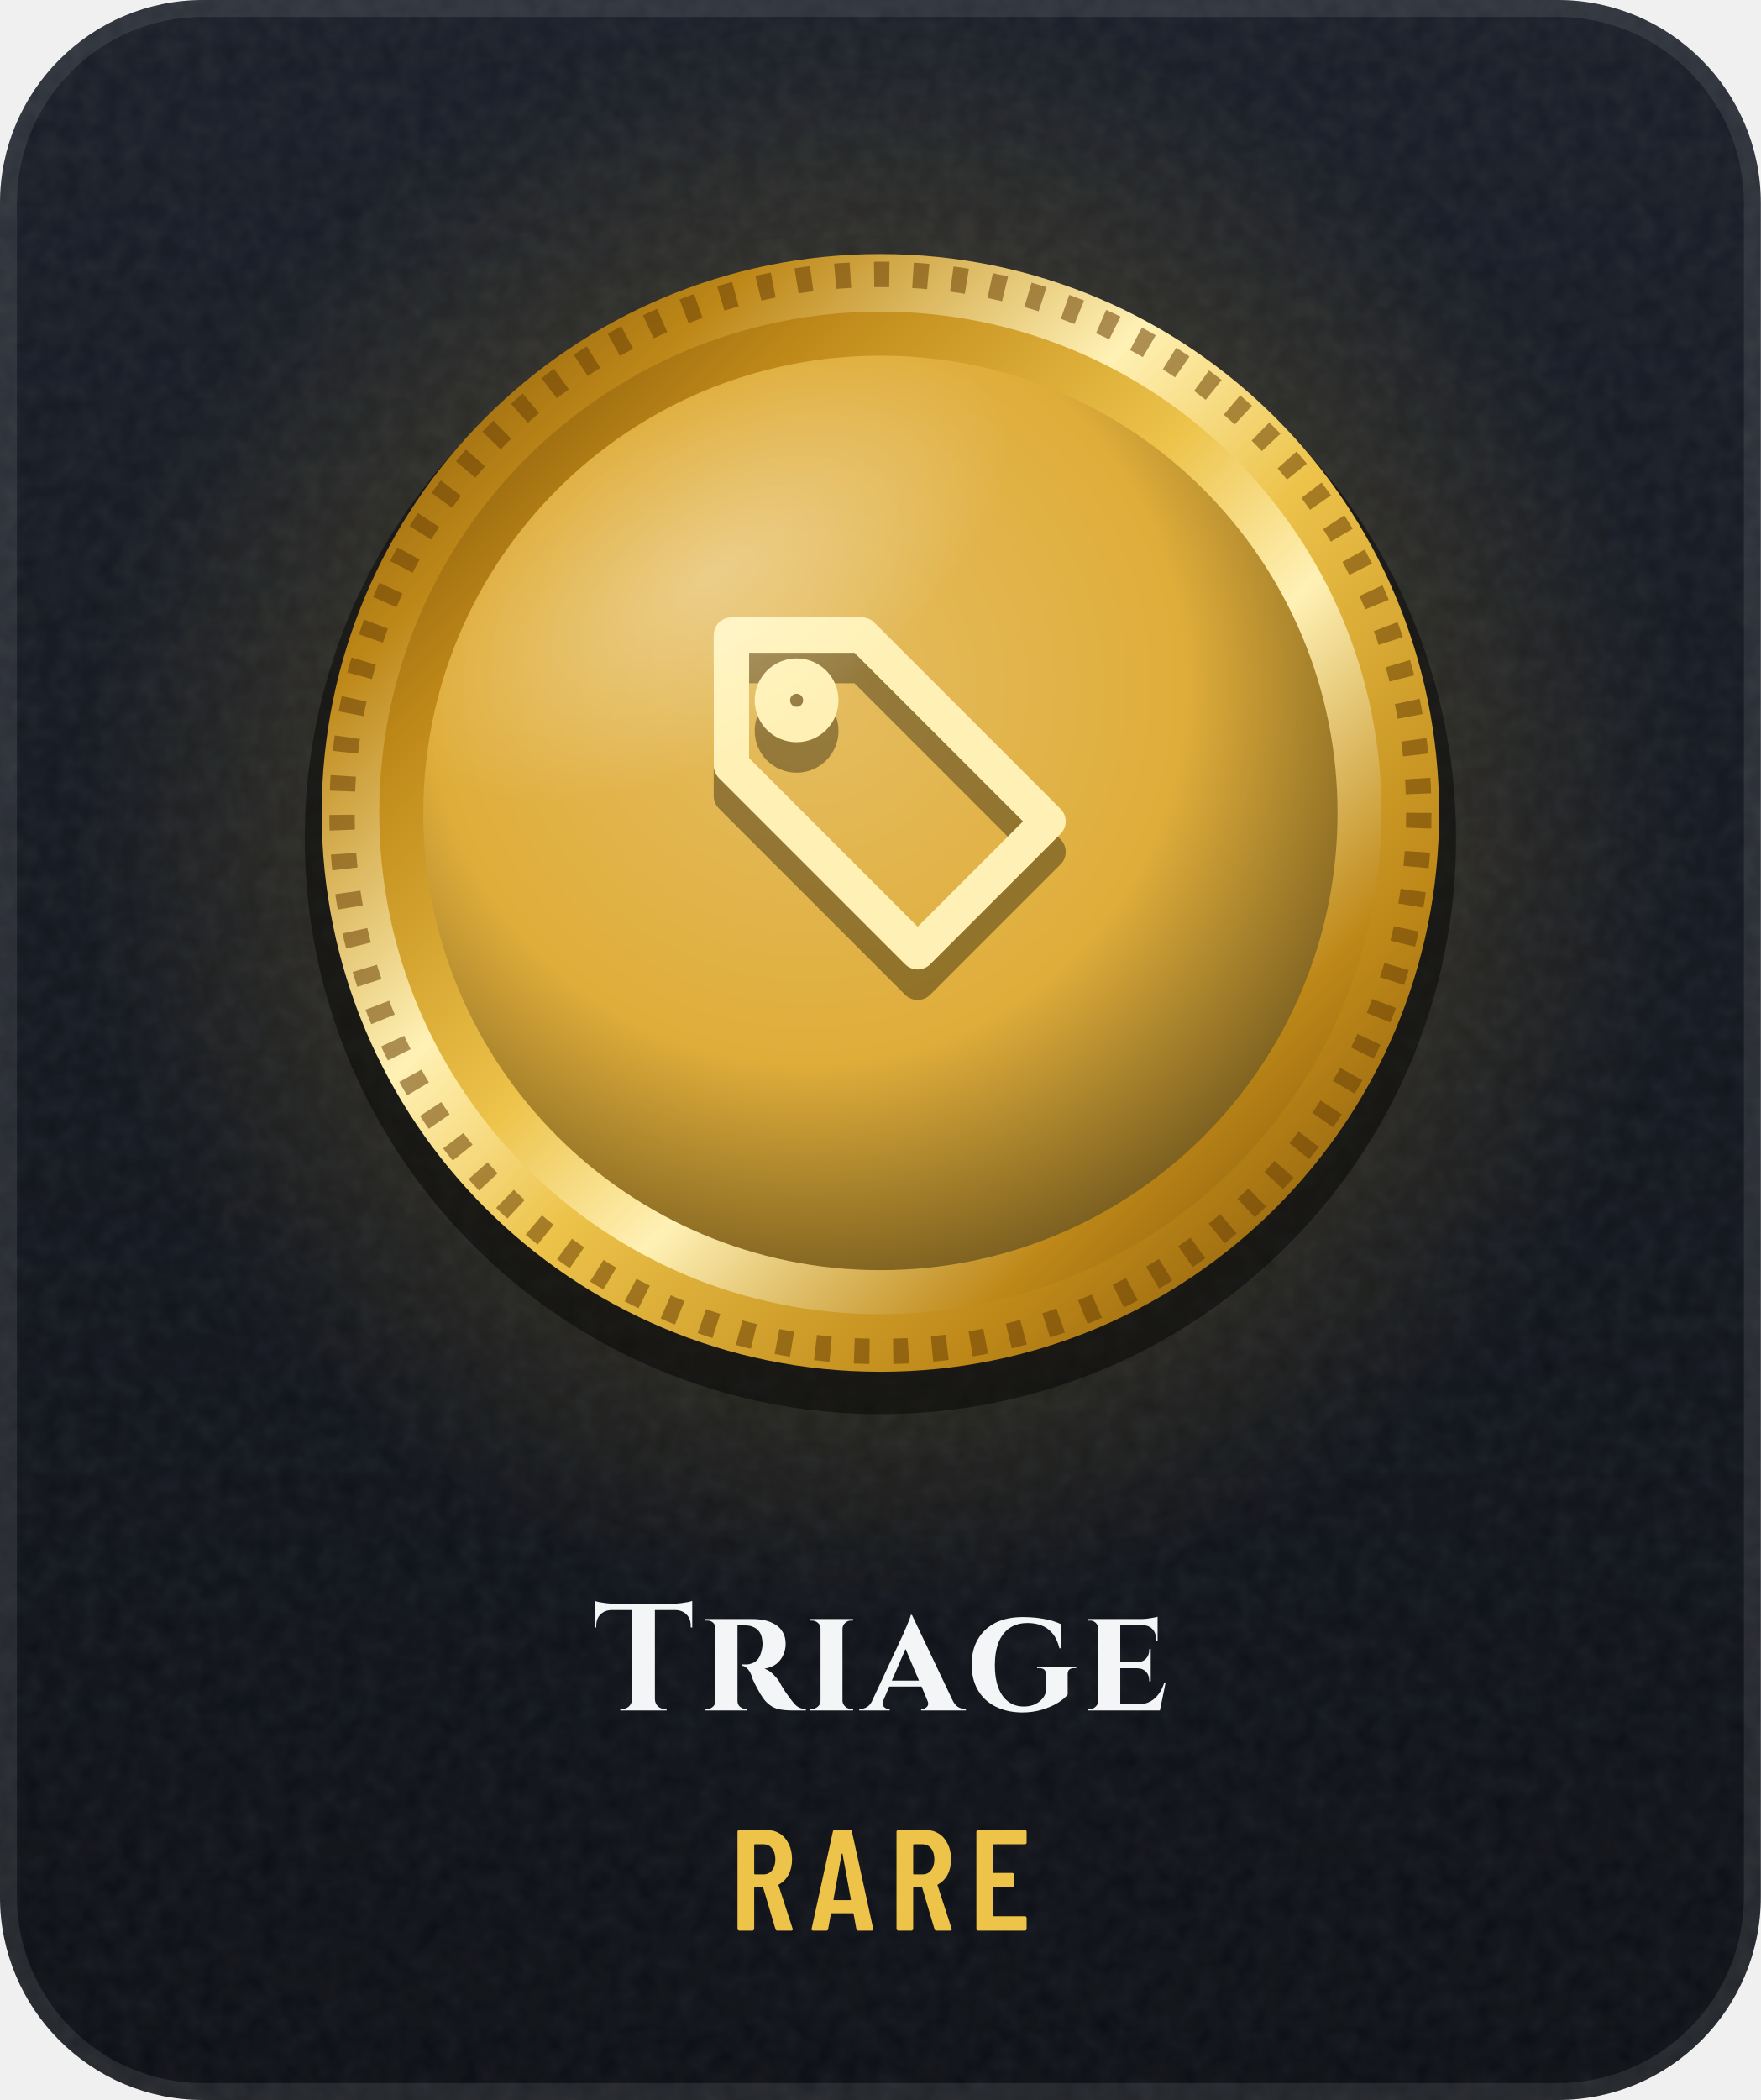
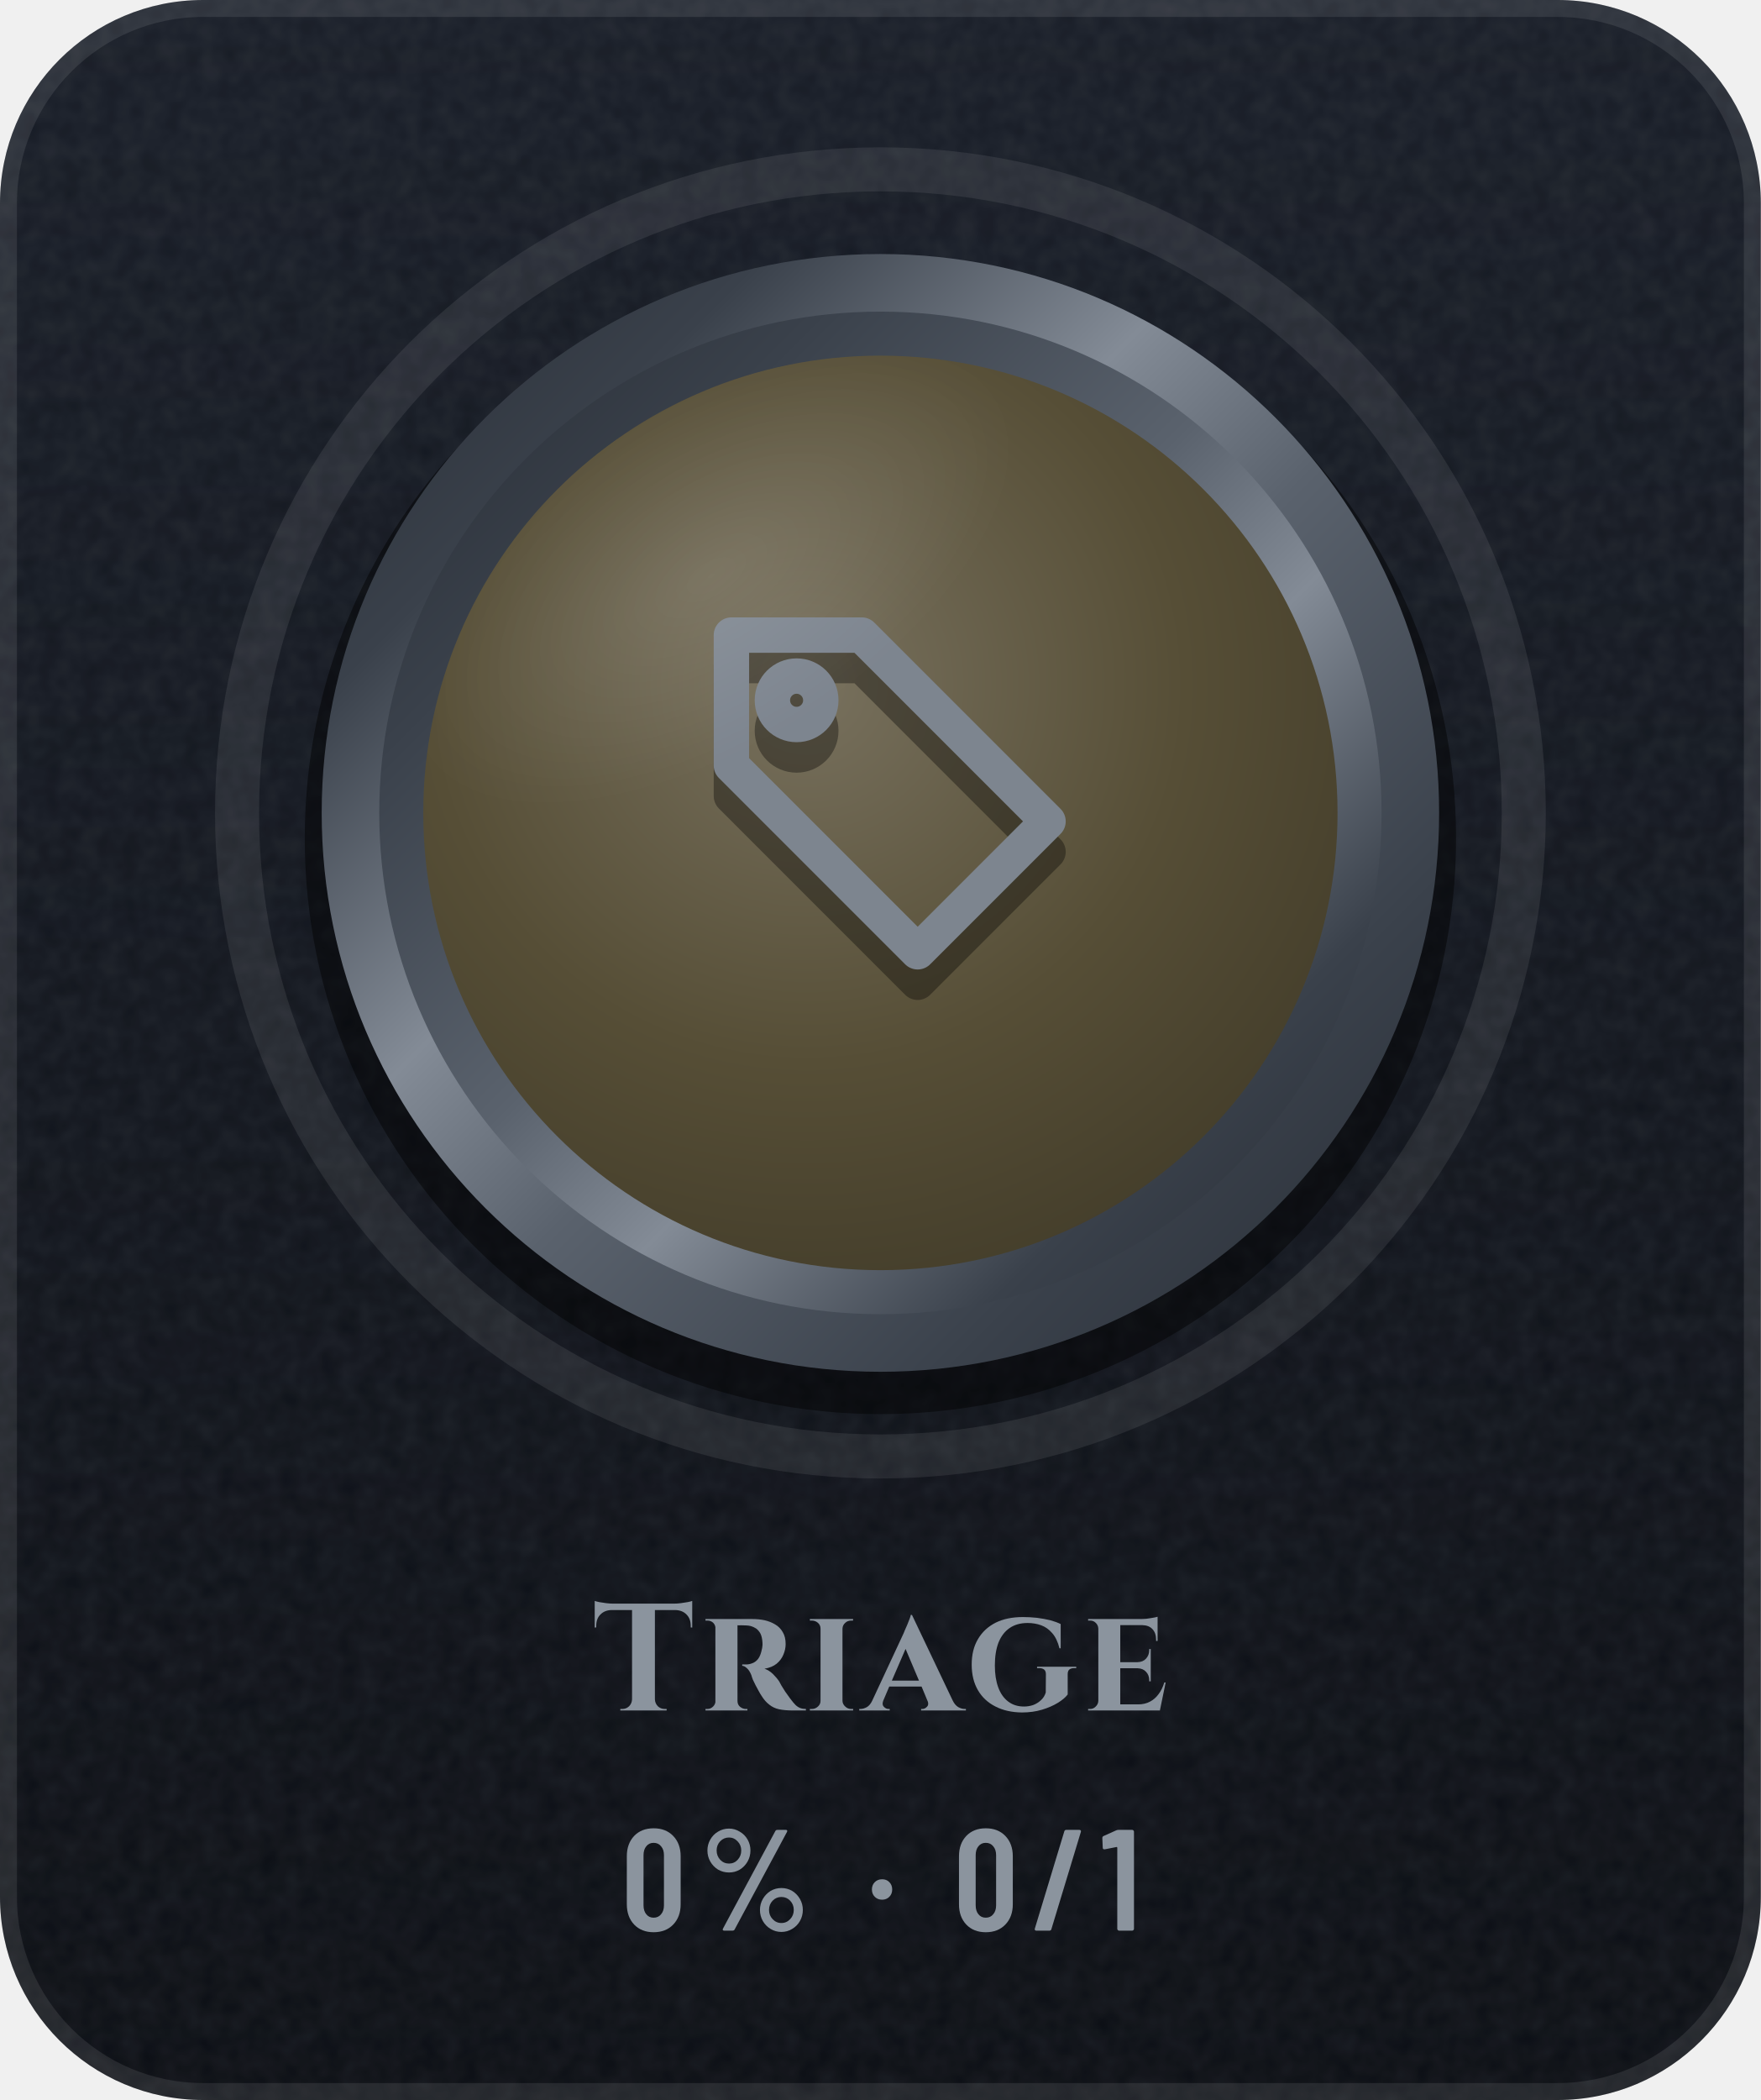
- <svg xmlns="http://www.w3.org/2000/svg" width="104" height="124" viewBox="0 0 104 124" role="img" aria-label="Triage: earned, Rare">
-   <style>@keyframes tw{0%,100%{opacity:.15;transform:scale(.45)}50%{opacity:1;transform:scale(1)}}.sp{transform-box:fill-box;transform-origin:center;animation:tw 3.4s ease-in-out infinite}@keyframes sh{0%{transform:translateX(-110px)}38%,100%{transform:translateX(200px)}}.sh{animation:sh 6.5s ease-in-out infinite}@keyframes fl{0%,100%{transform:translateY(0)}50%{transform:translateY(-3px)}}.fl{animation:fl 5s ease-in-out infinite}@media (prefers-reduced-motion:reduce){.sp,.fl{animation:none}.sh,.bu{display:none}}</style>
+ <svg xmlns="http://www.w3.org/2000/svg" width="104" height="124" viewBox="0 0 104 124" role="img" aria-label="Triage: 0% (0 of 1)">
  <defs>
    <linearGradient id="bg" x1="0" y1="0" x2="0" y2="1">
      <stop offset="0" stop-color="#171C26" />
      <stop offset="1" stop-color="#0A0D13" />
    </linearGradient>
    <clipPath id="card">
      <rect width="104" height="124" rx="12" />
    </clipPath>
    <filter id="grain" x="0" y="0" width="100%" height="100%">
      <feTurbulence type="fractalNoise" baseFrequency=".85" numOctaves="2" stitchTiles="stitch" />
      <feColorMatrix values="0 0 0 0 1 0 0 0 0 1 0 0 0 0 1 0 0 0 .07 0" />
    </filter>
    <radialGradient id="glow" cx=".5" cy=".5" r=".5">
-       <stop offset="0" stop-color="#EDC34A" stop-opacity="0.34" />
-       <stop offset="1" stop-color="#EDC34A" stop-opacity="0" />
+       <stop offset="0" stop-color="#5A626D" stop-opacity="0" />
+       <stop offset="1" stop-color="#5A626D" stop-opacity="0" />
    </radialGradient>
    <linearGradient id="mh" x1="0" y1="0" x2="1" y2="0">
-       <stop offset="0" stop-color="#6B4306" />
-       <stop offset="0.2" stop-color="#BE8818" />
-       <stop offset="0.4" stop-color="#FFF1B5" />
-       <stop offset="0.54" stop-color="#EDC34A" />
-       <stop offset="0.78" stop-color="#BE8818" />
-       <stop offset="1" stop-color="#6B4306" />
+       <stop offset="0" stop-color="#252A32" />
+       <stop offset="0.2" stop-color="#3A414B" />
+       <stop offset="0.4" stop-color="#838B96" />
+       <stop offset="0.54" stop-color="#5A626D" />
+       <stop offset="0.78" stop-color="#3A414B" />
+       <stop offset="1" stop-color="#252A32" />
    </linearGradient>
    <linearGradient id="md" x1="0" y1="0" x2="1" y2="1">
-       <stop offset="0" stop-color="#6B4306" />
-       <stop offset="0.2" stop-color="#BE8818" />
-       <stop offset="0.4" stop-color="#FFF1B5" />
-       <stop offset="0.54" stop-color="#EDC34A" />
-       <stop offset="0.78" stop-color="#BE8818" />
-       <stop offset="1" stop-color="#6B4306" />
+       <stop offset="0" stop-color="#252A32" />
+       <stop offset="0.2" stop-color="#3A414B" />
+       <stop offset="0.4" stop-color="#838B96" />
+       <stop offset="0.54" stop-color="#5A626D" />
+       <stop offset="0.78" stop-color="#3A414B" />
+       <stop offset="1" stop-color="#252A32" />
    </linearGradient>
    <linearGradient id="mdr" x1="1" y1="1" x2="0" y2="0">
-       <stop offset="0" stop-color="#6B4306" />
-       <stop offset="0.2" stop-color="#BE8818" />
-       <stop offset="0.4" stop-color="#FFF1B5" />
-       <stop offset="0.54" stop-color="#EDC34A" />
-       <stop offset="0.78" stop-color="#BE8818" />
-       <stop offset="1" stop-color="#6B4306" />
+       <stop offset="0" stop-color="#252A32" />
+       <stop offset="0.2" stop-color="#3A414B" />
+       <stop offset="0.4" stop-color="#838B96" />
+       <stop offset="0.54" stop-color="#5A626D" />
+       <stop offset="0.78" stop-color="#3A414B" />
+       <stop offset="1" stop-color="#252A32" />
    </linearGradient>
    <linearGradient id="dia" x1="0" y1="0" x2="1" y2="0">
      <stop offset="0" stop-color="#6CCBFF" />
      <stop offset=".5" stop-color="#C4B2FF" />
      <stop offset="1" stop-color="#F29BDD" />
    </linearGradient>
    <linearGradient id="pb" x1="0" y1="0" x2="1" y2="0">
-       <stop offset="0" stop-color="#8FA6C0" />
-       <stop offset="1" stop-color="#FFFFFF" />
+       <stop offset="0" stop-color="#8F5125" />
+       <stop offset="1" stop-color="#F5C69A" />
    </linearGradient>
    <linearGradient id="shg" x1="0" y1="0" x2="1" y2="0">
      <stop offset="0" stop-color="#FFFFFF" stop-opacity="0" />
      <stop offset=".5" stop-color="#FFFFFF" stop-opacity=".6" />
      <stop offset="1" stop-color="#FFFFFF" stop-opacity="0" />
    </linearGradient>
    <radialGradient id="en" cx=".42" cy=".36" r=".75">
-       <stop offset="0" stop-color="#E5BD61" />
-       <stop offset=".55" stop-color="#DFAD3A" />
-       <stop offset="1" stop-color="#594517" />
+       <stop offset="0" stop-color="#78715E" />
+       <stop offset=".55" stop-color="#564E36" />
+       <stop offset="1" stop-color="#403A28" />
    </radialGradient>
    <linearGradient id="ig" gradientUnits="userSpaceOnUse" x1="0" y1="34" x2="0" y2="62">
-       <stop offset="0" stop-color="#FFF1B5" />
-       <stop offset="1" stop-color="#EDC34A" />
+       <stop offset="0" stop-color="#7D858F" />
+       <stop offset="1" stop-color="#4E5661" />
    </linearGradient>
    <radialGradient id="gl" cx=".5" cy=".5" r=".5">
      <stop offset="0" stop-color="#FFFFFF" stop-opacity=".45" />
      <stop offset="1" stop-color="#FFFFFF" stop-opacity="0" />
    </radialGradient>
    <clipPath id="fc">
      <circle cx="52" cy="48" r="27" />
    </clipPath>
  </defs>
  <g clip-path="url(#card)">
    <rect width="104" height="124" fill="url(#bg)" />
    <rect width="104" height="124" filter="url(#grain)" />
  </g>
  <rect x=".5" y=".5" width="103" height="123" rx="11.5" fill="none" stroke="#FFFFFF" stroke-opacity=".09" />
  <circle cx="52" cy="48" r="48" fill="url(#glow)" />
+   <circle cx="52" cy="48" r="38" fill="none" stroke="#FFFFFF" stroke-opacity=".08" stroke-width="2.6" />
  <circle cx="52" cy="49.5" r="34" fill="#000000" fill-opacity=".45" />
  <circle cx="52" cy="48" r="33" fill="url(#md)" />
-   <circle cx="52" cy="48" r="31.8" fill="none" stroke="#6B4306" stroke-opacity=".55" stroke-width="1.5" stroke-dasharray=".9 1.4" />
  <circle cx="52" cy="48" r="29.6" fill="url(#mdr)" />
  <circle cx="52" cy="48" r="27" fill="url(#en)" />
  <g transform="translate(38.8 36) scale(1.1)" fill="none" stroke="#000000" stroke-width="1.9" stroke-linecap="round" stroke-linejoin="round" stroke-opacity=".35">
    <path d="M11 3H4v7l10 10 7-7z" />
    <circle cx="7.5" cy="6.5" r="1.3" />
  </g>
  <g transform="translate(38.8 34.2) scale(1.1)" fill="none" stroke="url(#ig)" stroke-width="1.9" stroke-linecap="round" stroke-linejoin="round">
    <path d="M11 3H4v7l10 10 7-7z" />
    <circle cx="7.5" cy="6.5" r="1.3" />
  </g>
  <g clip-path="url(#fc)">
-     <ellipse cx="42" cy="34" rx="20" ry="10" transform="rotate(-32 42 34)" fill="url(#gl)" opacity=".7" />
-     <g transform="skewX(-18)">
-       <rect class="sh" x="10" y="10" width="12" height="80" fill="url(#shg)" opacity=".6" />
-     </g>
+     <ellipse cx="42" cy="34" rx="20" ry="10" transform="rotate(-32 42 34)" fill="url(#gl)" opacity=".25" />
  </g>
-   <g transform="translate(35 101) scale(0.009 -0.009)" fill="#F3F5F7">
+   <g transform="translate(35 101) scale(0.009 -0.009)" fill="#8B949E">
    <use href="#s84" x="0" />
    <use href="#s114" x="700" />
    <use href="#s105" x="1392" />
    <use href="#s97" x="1777" />
    <use href="#s103" x="2454" />
    <use href="#s101" x="3218" />
  </g>
-   <g transform="translate(43.1 114) scale(0.0085 -0.0085)" fill="#EDC34A">
-     <use href="#m82" x="0" />
-     <use href="#m65" x="555" />
-     <use href="#m82" x="1105" />
-     <use href="#m69" x="1660" />
+   <g transform="translate(36.7 114) scale(0.0085 -0.0085)" fill="#8B949E">
+     <use href="#m48" x="0" />
+     <use href="#m37" x="544" />
+     <use href="#m183" x="1704" />
+     <use href="#m48" x="2308" />
+     <use href="#m47" x="2852" />
+     <use href="#m49" x="3332" />
  </g>
  <defs>
-     <path id="m65" d="M325 11 306 116Q306 121 300 121H154Q148 121 148 116L129 11Q128 0 116 0H25Q11 0 14 13L162 689Q164 700 175 700H281Q292 700 294 689L442 13V9Q442 0 431 0H338Q326 0 325 11ZM171 212H282Q288 212 287 217L229 533Q228 536 226 536Q224 536 223 533L166 217Q165 212 171 212Z" />
-     <path id="m69" d="M391 600H175Q170 600 170 595V406Q170 401 175 401H303Q308 401 312 398Q315 394 315 389V312Q315 307 312 304Q308 300 303 300H175Q170 300 170 295V105Q170 100 175 100H391Q396 100 400 96Q403 93 403 88V12Q403 7 400 4Q396 0 391 0H66Q61 0 58 4Q54 7 54 12V688Q54 693 58 696Q61 700 66 700H391Q396 700 400 696Q403 693 403 688V612Q403 607 400 604Q396 600 391 600Z" />
-     <path id="m82" d="M318 10 233 297Q231 301 228 301H175Q170 301 170 296V12Q170 7 166 4Q163 0 158 0H66Q61 0 58 4Q54 7 54 12V688Q54 693 58 696Q61 700 66 700H254Q307 700 348 674Q388 649 410 602Q433 556 433 496Q433 434 409 389Q385 344 342 321Q338 320 339 315L437 14Q438 12 438 9Q438 0 427 0H331Q321 0 318 10ZM170 595V396Q170 391 175 391H236Q272 391 294 419Q317 447 317 495Q317 543 294 572Q272 600 236 600H175Q170 600 170 595Z" />
+     <path id="m37" d="M54 557Q54 598 74 633Q94 668 128 688Q163 709 204 709Q244 709 278 688Q313 668 333 633Q353 598 353 557Q353 515 333 480Q313 445 279 424Q245 404 204 404Q163 404 128 424Q94 445 74 480Q54 515 54 557ZM162 14 526 692Q530 700 541 700H599Q606 700 608 696Q610 692 607 686L243 8Q239 0 228 0H170Q163 0 161 4Q159 8 162 14ZM289 557Q289 594 264 620Q239 647 204 647Q168 647 143 621Q118 595 118 557Q118 519 143 492Q168 466 204 466Q240 466 264 492Q289 519 289 557ZM419 144Q419 185 439 220Q459 255 493 276Q527 296 568 296Q609 296 643 276Q677 255 697 220Q717 185 717 144Q717 102 697 67Q677 32 643 12Q609 -9 568 -9Q527 -9 493 12Q459 32 439 67Q419 102 419 144ZM654 144Q654 182 629 208Q604 234 568 234Q532 234 507 208Q482 182 482 144Q482 106 507 80Q532 53 568 53Q604 53 629 80Q654 106 654 144Z" />
+     <path id="m47" d="M21 14 226 690Q229 700 239 700H331Q337 700 340 696Q343 692 341 686L136 10Q133 0 123 0H31Q25 0 22 4Q19 8 21 14Z" />
+     <path id="m48" d="M38 183V517Q38 604 89 658Q140 711 224 711Q309 711 360 658Q412 604 412 517V183Q412 96 360 42Q309 -11 224 -11Q140 -11 89 42Q38 96 38 183ZM296 176V524Q296 563 276 586Q257 610 224 610Q192 610 173 586Q154 563 154 524V176Q154 137 173 114Q192 90 224 90Q257 90 276 114Q296 137 296 176Z" />
+     <path id="m49" d="M122 700H218Q223 700 226 696Q230 693 230 688V12Q230 7 226 4Q223 0 218 0H126Q121 0 118 4Q114 7 114 12V576Q114 578 112 580Q111 582 109 581L27 565H24Q13 565 13 576L10 643Q10 653 18 657L107 697Q114 700 122 700Z" />
+     <path id="m183" d="M37 286Q37 317 57 337Q77 357 108 357Q139 357 158 337Q178 317 178 286Q178 255 158 235Q138 215 108 215Q77 215 57 235Q37 255 37 286Z" />
    <path id="s84" d="M654 719V544L644 545V556Q644 603 616 630Q589 658 542 659H409V73Q410 47 428 28Q447 10 473 10H486V0H182V10H195Q221 10 240 28Q258 47 259 73V659H125Q79 658 52 630Q24 603 24 556V545L14 544V719Q24 715 44 711Q65 707 90 704Q115 701 136 701H532Q554 701 578 704Q603 707 624 711Q645 715 654 719Z" />
    <path id="s97" d="M319 627 586 66Q601 35 623 22Q645 10 665 10H673V0H379V10H387Q404 10 418 25Q429 36 424 56L382 157H170L130 63Q121 38 134 25Q148 10 165 10H173V0H-27V10H-19Q1 10 23 22Q45 35 59 66L264 506Q266 512 273 528Q280 543 288 562Q296 582 303 600Q310 617 311 627ZM187 196H365L277 404Z" />
    <path id="s101" d="M543 184 505 0H34V10H47Q69 10 84 26Q100 41 101 63V537Q100 560 84 575Q69 590 47 590H34V600H385Q414 600 446 606Q478 611 490 615V456H480V465Q480 509 456 534Q433 559 389 560H245V317H359Q394 318 414 340Q435 363 435 396V403H445V191H435V199Q435 232 414 254Q394 276 359 277H245V40H363Q406 40 440 58Q473 75 497 108Q521 140 534 184Z" />
    <path id="s103" d="M370 613Q416 613 462 608Q509 602 550 592Q590 581 618 567V408H610Q594 472 562 508Q531 544 490 559Q449 574 401 574Q331 574 283 541Q235 508 210 446Q186 383 186 295Q186 212 208 152Q230 92 273 59Q316 26 377 26Q409 26 438 36Q467 47 489 68Q511 88 520 118L521 238Q521 258 510 268Q498 278 477 278H463V287H720V278H707Q683 278 672 266Q664 256 664 238V105Q643 77 599 50Q555 23 495 5Q435 -13 364 -13Q264 -12 190 26Q116 63 75 133Q34 203 34 301Q34 399 75 468Q116 538 191 576Q266 613 370 613Z" />
    <path id="s105" d="M104 63V537Q104 560 87 575Q70 590 46 590H34V600H318L317 590H306Q282 590 266 575Q249 560 248 537V63Q249 41 266 26Q282 10 306 10H318V0H34V10H47Q70 10 87 26Q104 41 104 63Z" />
    <path id="s114" d="M106 0H41V10H53Q75 10 91 26Q103 38 106 54V547Q103 564 91 576Q75 590 54 590H41V600H349Q390 600 429 592Q468 583 499 564Q530 546 548 514Q567 483 567 436Q567 401 552 366Q538 332 508 307Q477 282 428 274Q457 265 484 239Q510 213 525 190Q529 182 539 164Q549 147 564 124Q580 102 597 78Q617 51 632 36Q647 22 663 16Q679 10 700 10V0H616Q562 0 524 8Q487 16 460 38Q432 59 409 96Q400 109 390 128Q380 146 370 165Q360 184 352 202Q345 220 342 232Q329 264 312 278Q296 293 282 293V302H307Q328 302 348 310Q369 317 386 338Q403 360 411 402Q413 408 414 419Q416 430 415 444Q413 481 402 504Q390 526 373 538Q356 549 338 554Q321 558 308 558Q289 559 274 559Q259 558 251 559V63Q251 38 268 24Q286 10 306 10H316V0Z" />
  </defs>
</svg>
